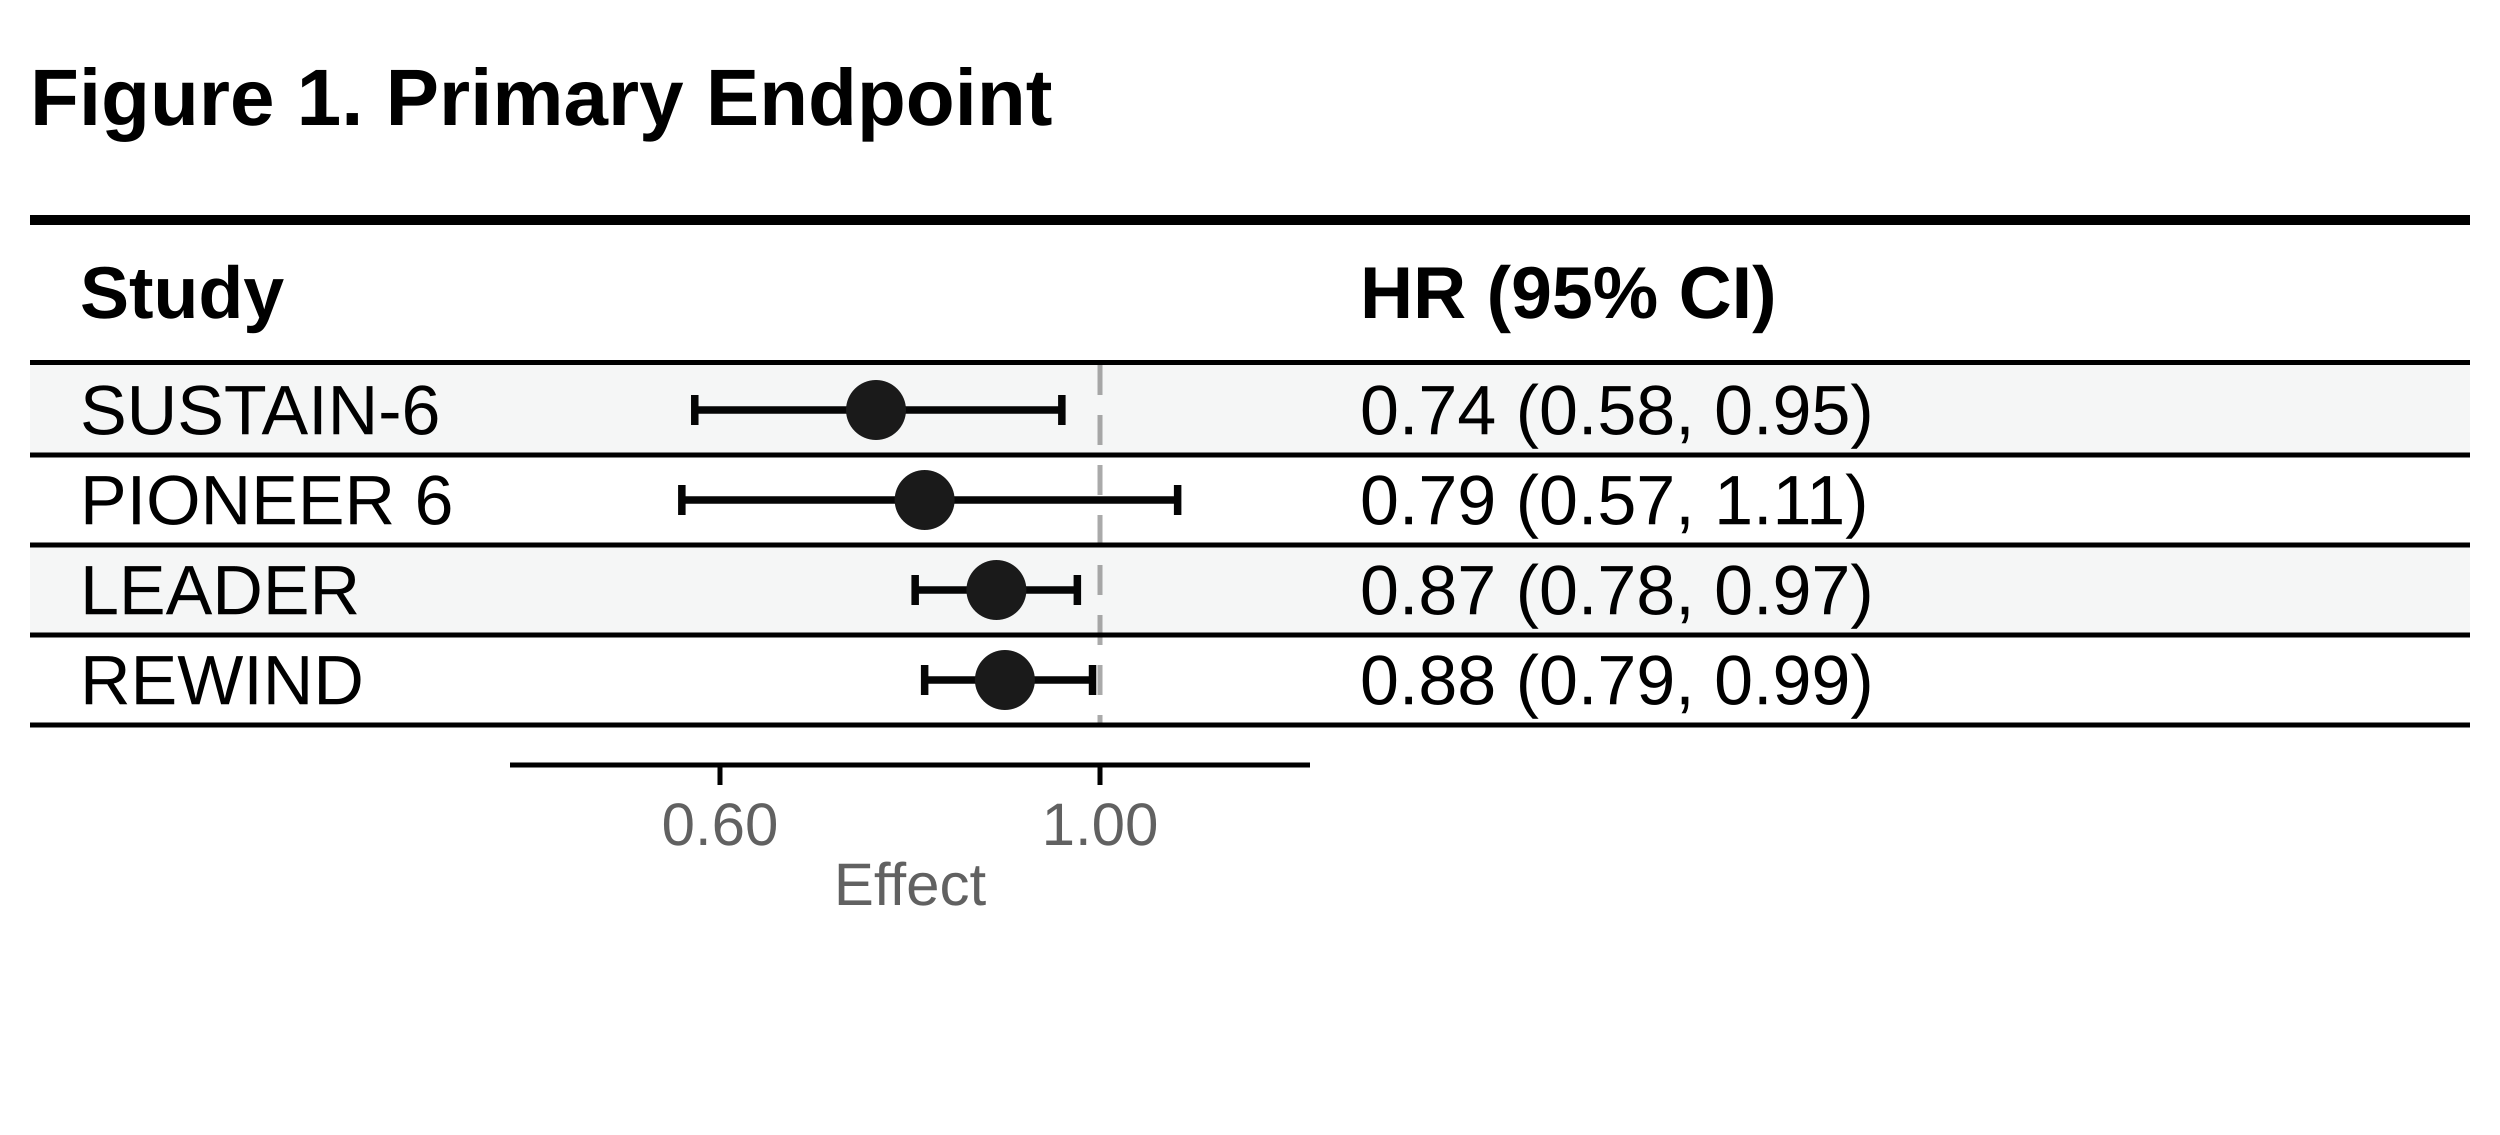
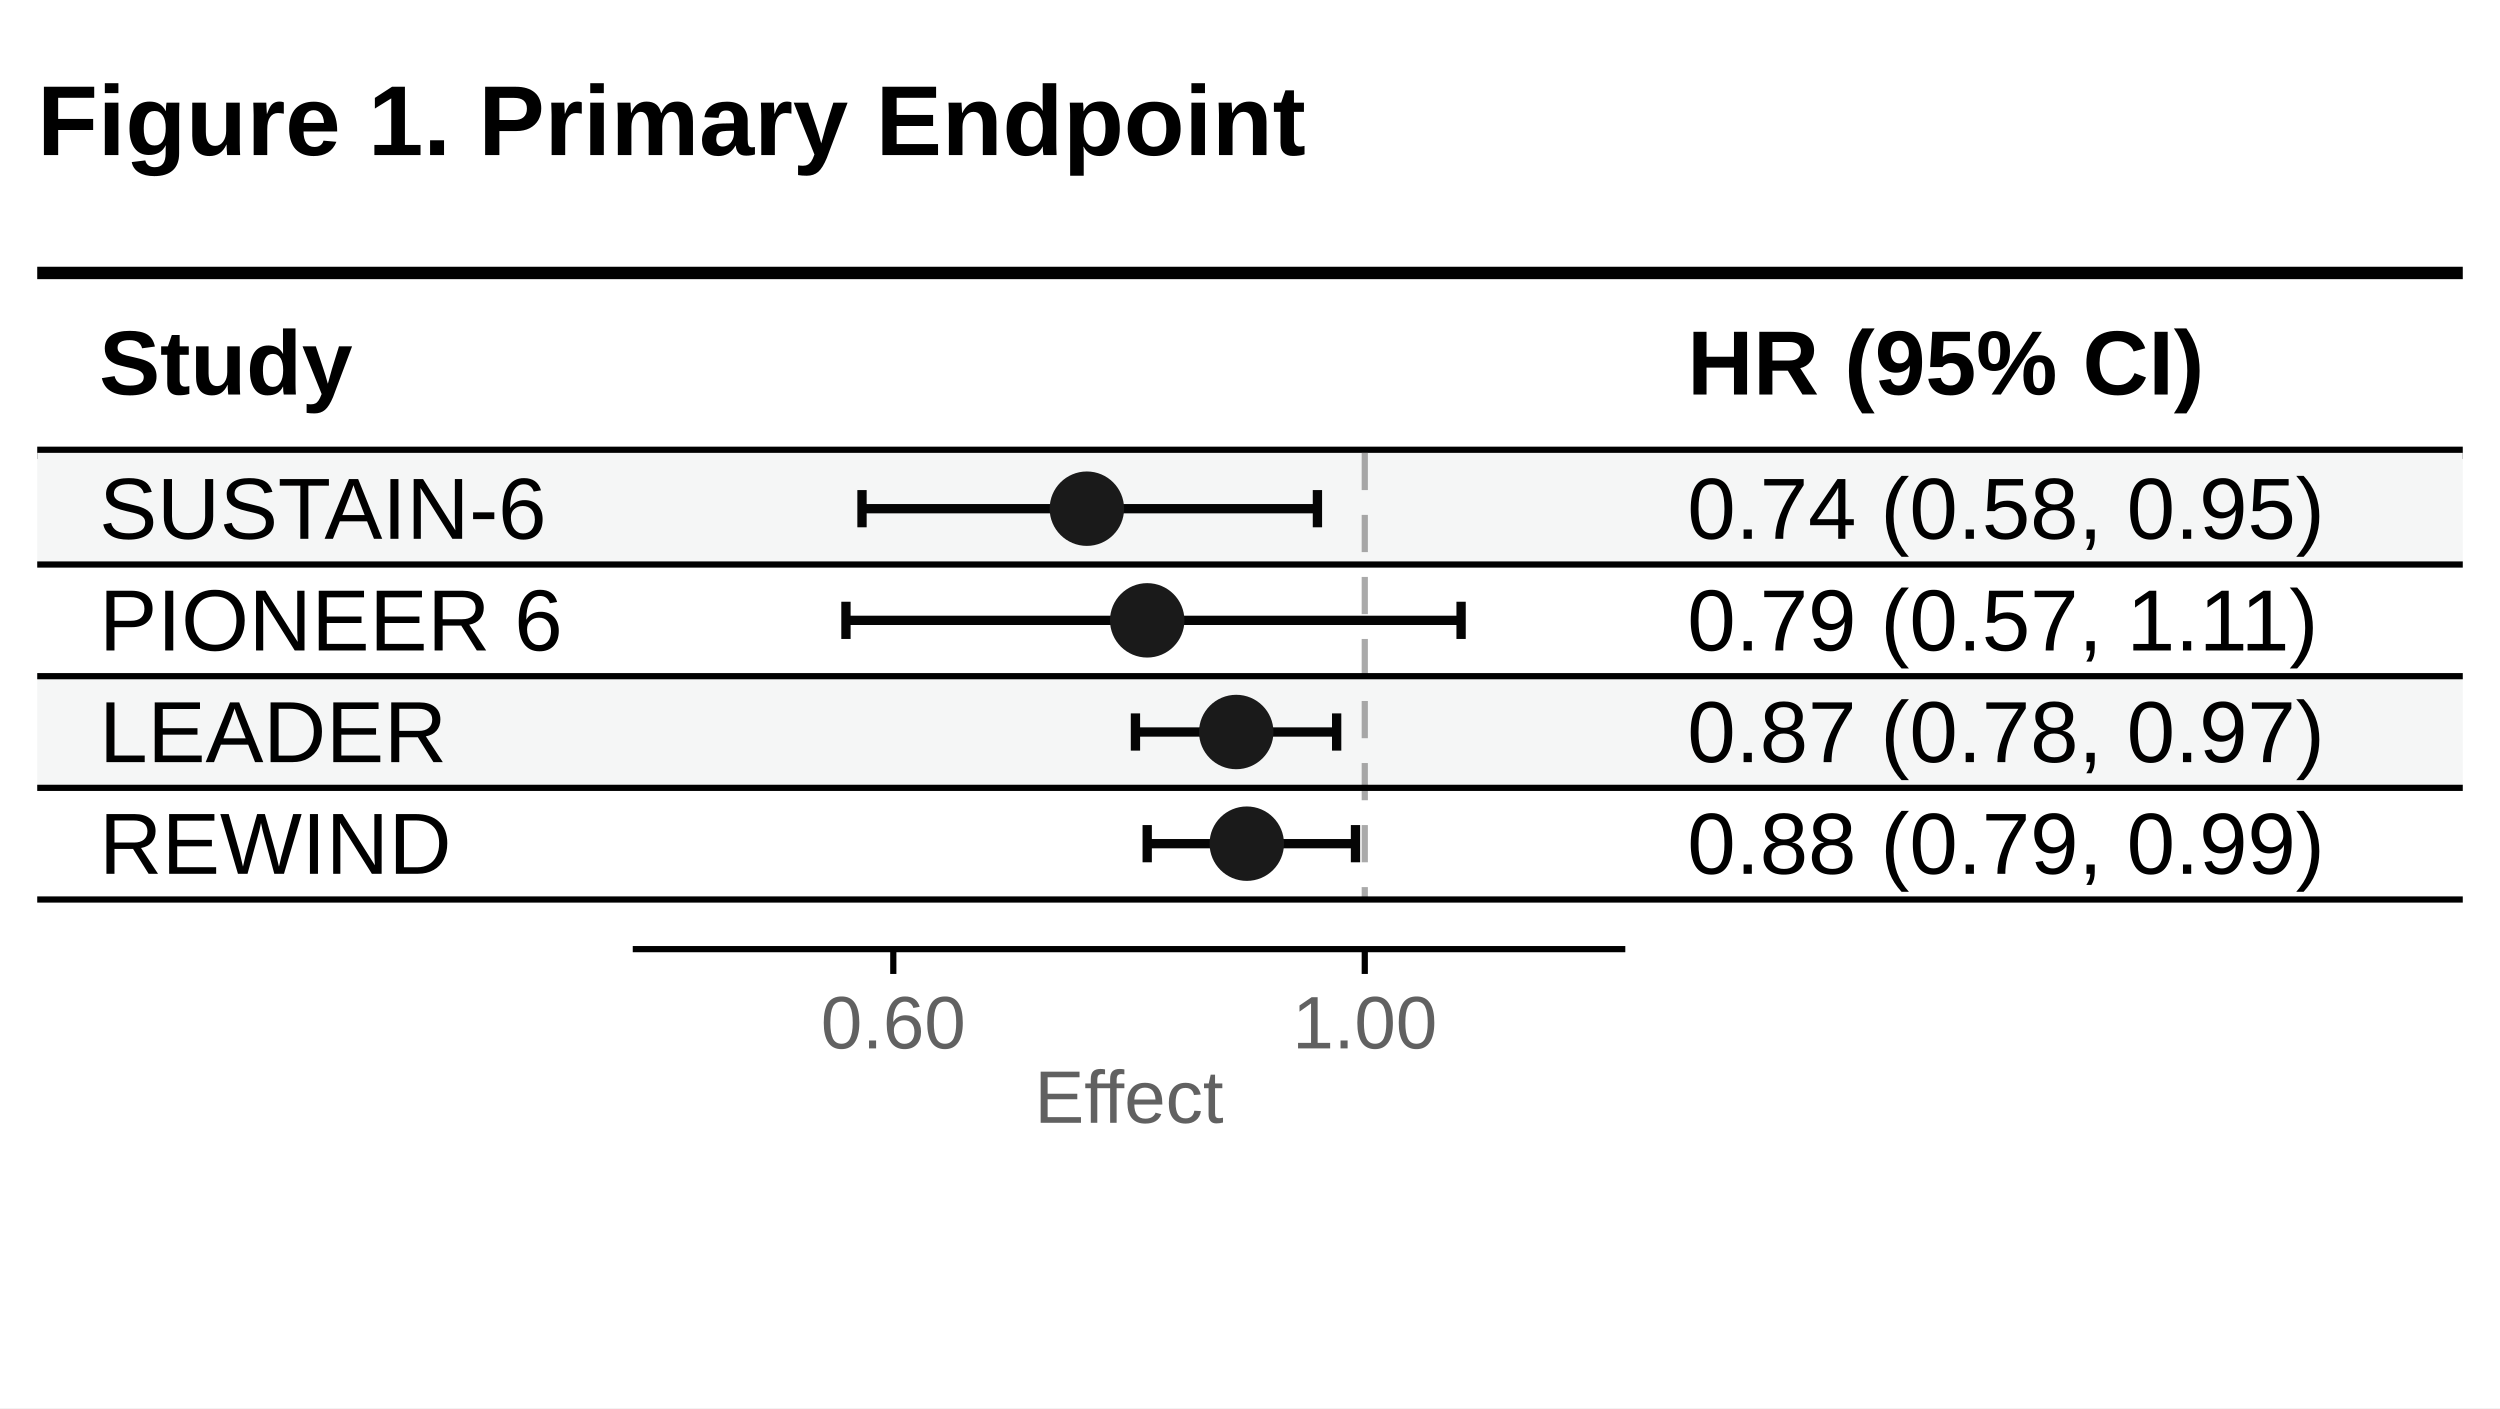
- <svg xmlns="http://www.w3.org/2000/svg" width="500" height="227" viewBox="0 0 500 227">
+ <svg xmlns="http://www.w3.org/2000/svg" width="500" height="281.638" viewBox="0 0 403 227">
  <style>
  text {
    font-variant-numeric: tabular-nums;
  }
</style>
  <rect width="100%" height="100%" fill="#FFFFFF" />
  <text x="6" y="25" font-family="Arial, Helvetica, sans-serif" font-size="16px" font-weight="600" fill="#000000">Figure 1. Primary Endpoint</text>
-   <line x1="6" x2="494" y1="44" y2="44" stroke="#000000" stroke-width="2" />
+   <line x1="6" x2="397" y1="44" y2="44" stroke="#000000" stroke-width="2" />
  <text class="cell-text" dominant-baseline="central" x="16" y="58.5" font-family="Arial, Helvetica, sans-serif" font-size="14.7px" font-weight="600" fill="#000000">Study</text>
  <text class="cell-text" dominant-baseline="central" x="272" y="58.5" font-family="Arial, Helvetica, sans-serif" font-size="14.7px" font-weight="600" text-anchor="start" fill="#000000">HR (95% CI)</text>
-   <line x1="6" x2="494" y1="73" y2="73" stroke="#000000" stroke-width="2" />
-   <rect x="6" y="73" width="488" height="18" fill="#F5F6F6" />
-   <rect x="6" y="109" width="488" height="18" fill="#F5F6F6" />
+   <line x1="6" x2="397" y1="73" y2="73" stroke="#000000" stroke-width="2" />
+   <rect x="6" y="73" width="391" height="18" fill="#F5F6F6" />
+   <rect x="6" y="109" width="391" height="18" fill="#F5F6F6" />
  <line x1="220.001" x2="220.001" y1="73" y2="145" stroke="#717171" stroke-width="1" stroke-opacity="0.6" stroke-dasharray="6,4" />
  <g class="interval effect-0">
    <line x1="138.955" x2="212.369" y1="82" y2="82" stroke="#050505" stroke-width="1.5" />
    <line x1="138.955" x2="138.955" y1="79" y2="85" stroke="#050505" stroke-width="1.5" />
    <line x1="212.369" x2="212.369" y1="79" y2="85" stroke="#050505" stroke-width="1.5" />
    <circle cx="175.202" cy="82" r="6" fill="#1A1A1A" />
  </g>
  <g class="interval effect-0">
    <line x1="136.368" x2="235.528" y1="100" y2="100" stroke="#050505" stroke-width="1.5" />
    <line x1="136.368" x2="136.368" y1="97" y2="103" stroke="#050505" stroke-width="1.5" />
    <line x1="235.528" x2="235.528" y1="97" y2="103" stroke="#050505" stroke-width="1.5" />
    <circle cx="184.93" cy="100" r="6" fill="#1A1A1A" />
  </g>
  <g class="interval effect-0">
    <line x1="183.034" x2="215.469" y1="118" y2="118" stroke="#050505" stroke-width="1.5" />
    <line x1="183.034" x2="183.034" y1="115" y2="121" stroke="#050505" stroke-width="1.5" />
    <line x1="215.469" x2="215.469" y1="115" y2="121" stroke="#050505" stroke-width="1.5" />
    <circle cx="199.281" cy="118" r="6" fill="#1A1A1A" />
  </g>
  <g class="interval effect-0">
    <line x1="184.93" x2="218.505" y1="136" y2="136" stroke="#050505" stroke-width="1.5" />
    <line x1="184.93" x2="184.93" y1="133" y2="139" stroke="#050505" stroke-width="1.5" />
    <line x1="218.505" x2="218.505" y1="133" y2="139" stroke="#050505" stroke-width="1.5" />
    <circle cx="200.981" cy="136" r="6" fill="#1A1A1A" />
  </g>
  <g transform="translate(0, 153)">
    <line x1="102" x2="262" y1="0" y2="0" stroke="#000000" stroke-width="1" />
    <line x1="143.999" x2="143.999" y1="0" y2="4" stroke="#000000" stroke-width="1" />
    <text x="143.999" y="16" text-anchor="middle" font-family="Arial, Helvetica, sans-serif" font-size="12px" font-weight="400" font-style="normal" fill="#616161">0.60</text>
    <line x1="220.001" x2="220.001" y1="0" y2="4" stroke="#000000" stroke-width="1" />
    <text x="220.001" y="16" text-anchor="middle" font-family="Arial, Helvetica, sans-serif" font-size="12px" font-weight="400" font-style="normal" fill="#616161">1.00</text>
    <text x="182" y="28" text-anchor="middle" font-family="Arial, Helvetica, sans-serif" font-size="12px" font-weight="400" font-style="normal" fill="#616161">Effect</text>
  </g>
  <text class="cell-text" dominant-baseline="central" x="16" y="82" font-family="Arial, Helvetica, sans-serif" font-size="14px" font-weight="400" font-style="normal" fill="#000000">SUSTAIN-6</text>
  <text class="cell-text" dominant-baseline="central" x="272" y="82" font-family="Arial, Helvetica, sans-serif" font-size="14px" font-weight="400" font-style="normal" text-anchor="start" fill="#000000">0.74 (0.58, 0.95)</text>
-   <line x1="6" x2="494" y1="91" y2="91" stroke="#000000" stroke-width="1" />
+   <line x1="6" x2="397" y1="91" y2="91" stroke="#000000" stroke-width="1" />
  <text class="cell-text" dominant-baseline="central" x="16" y="100" font-family="Arial, Helvetica, sans-serif" font-size="14px" font-weight="400" font-style="normal" fill="#000000">PIONEER 6</text>
  <text class="cell-text" dominant-baseline="central" x="272" y="100" font-family="Arial, Helvetica, sans-serif" font-size="14px" font-weight="400" font-style="normal" text-anchor="start" fill="#000000">0.79 (0.57, 1.11)</text>
-   <line x1="6" x2="494" y1="109" y2="109" stroke="#000000" stroke-width="1" />
+   <line x1="6" x2="397" y1="109" y2="109" stroke="#000000" stroke-width="1" />
  <text class="cell-text" dominant-baseline="central" x="16" y="118" font-family="Arial, Helvetica, sans-serif" font-size="14px" font-weight="400" font-style="normal" fill="#000000">LEADER</text>
  <text class="cell-text" dominant-baseline="central" x="272" y="118" font-family="Arial, Helvetica, sans-serif" font-size="14px" font-weight="400" font-style="normal" text-anchor="start" fill="#000000">0.87 (0.78, 0.97)</text>
-   <line x1="6" x2="494" y1="127" y2="127" stroke="#000000" stroke-width="1" />
+   <line x1="6" x2="397" y1="127" y2="127" stroke="#000000" stroke-width="1" />
  <text class="cell-text" dominant-baseline="central" x="16" y="136" font-family="Arial, Helvetica, sans-serif" font-size="14px" font-weight="400" font-style="normal" fill="#000000">REWIND</text>
  <text class="cell-text" dominant-baseline="central" x="272" y="136" font-family="Arial, Helvetica, sans-serif" font-size="14px" font-weight="400" font-style="normal" text-anchor="start" fill="#000000">0.88 (0.79, 0.99)</text>
-   <line x1="6" x2="494" y1="145" y2="145" stroke="#000000" stroke-width="1" />
+   <line x1="6" x2="397" y1="145" y2="145" stroke="#000000" stroke-width="1" />
</svg>
